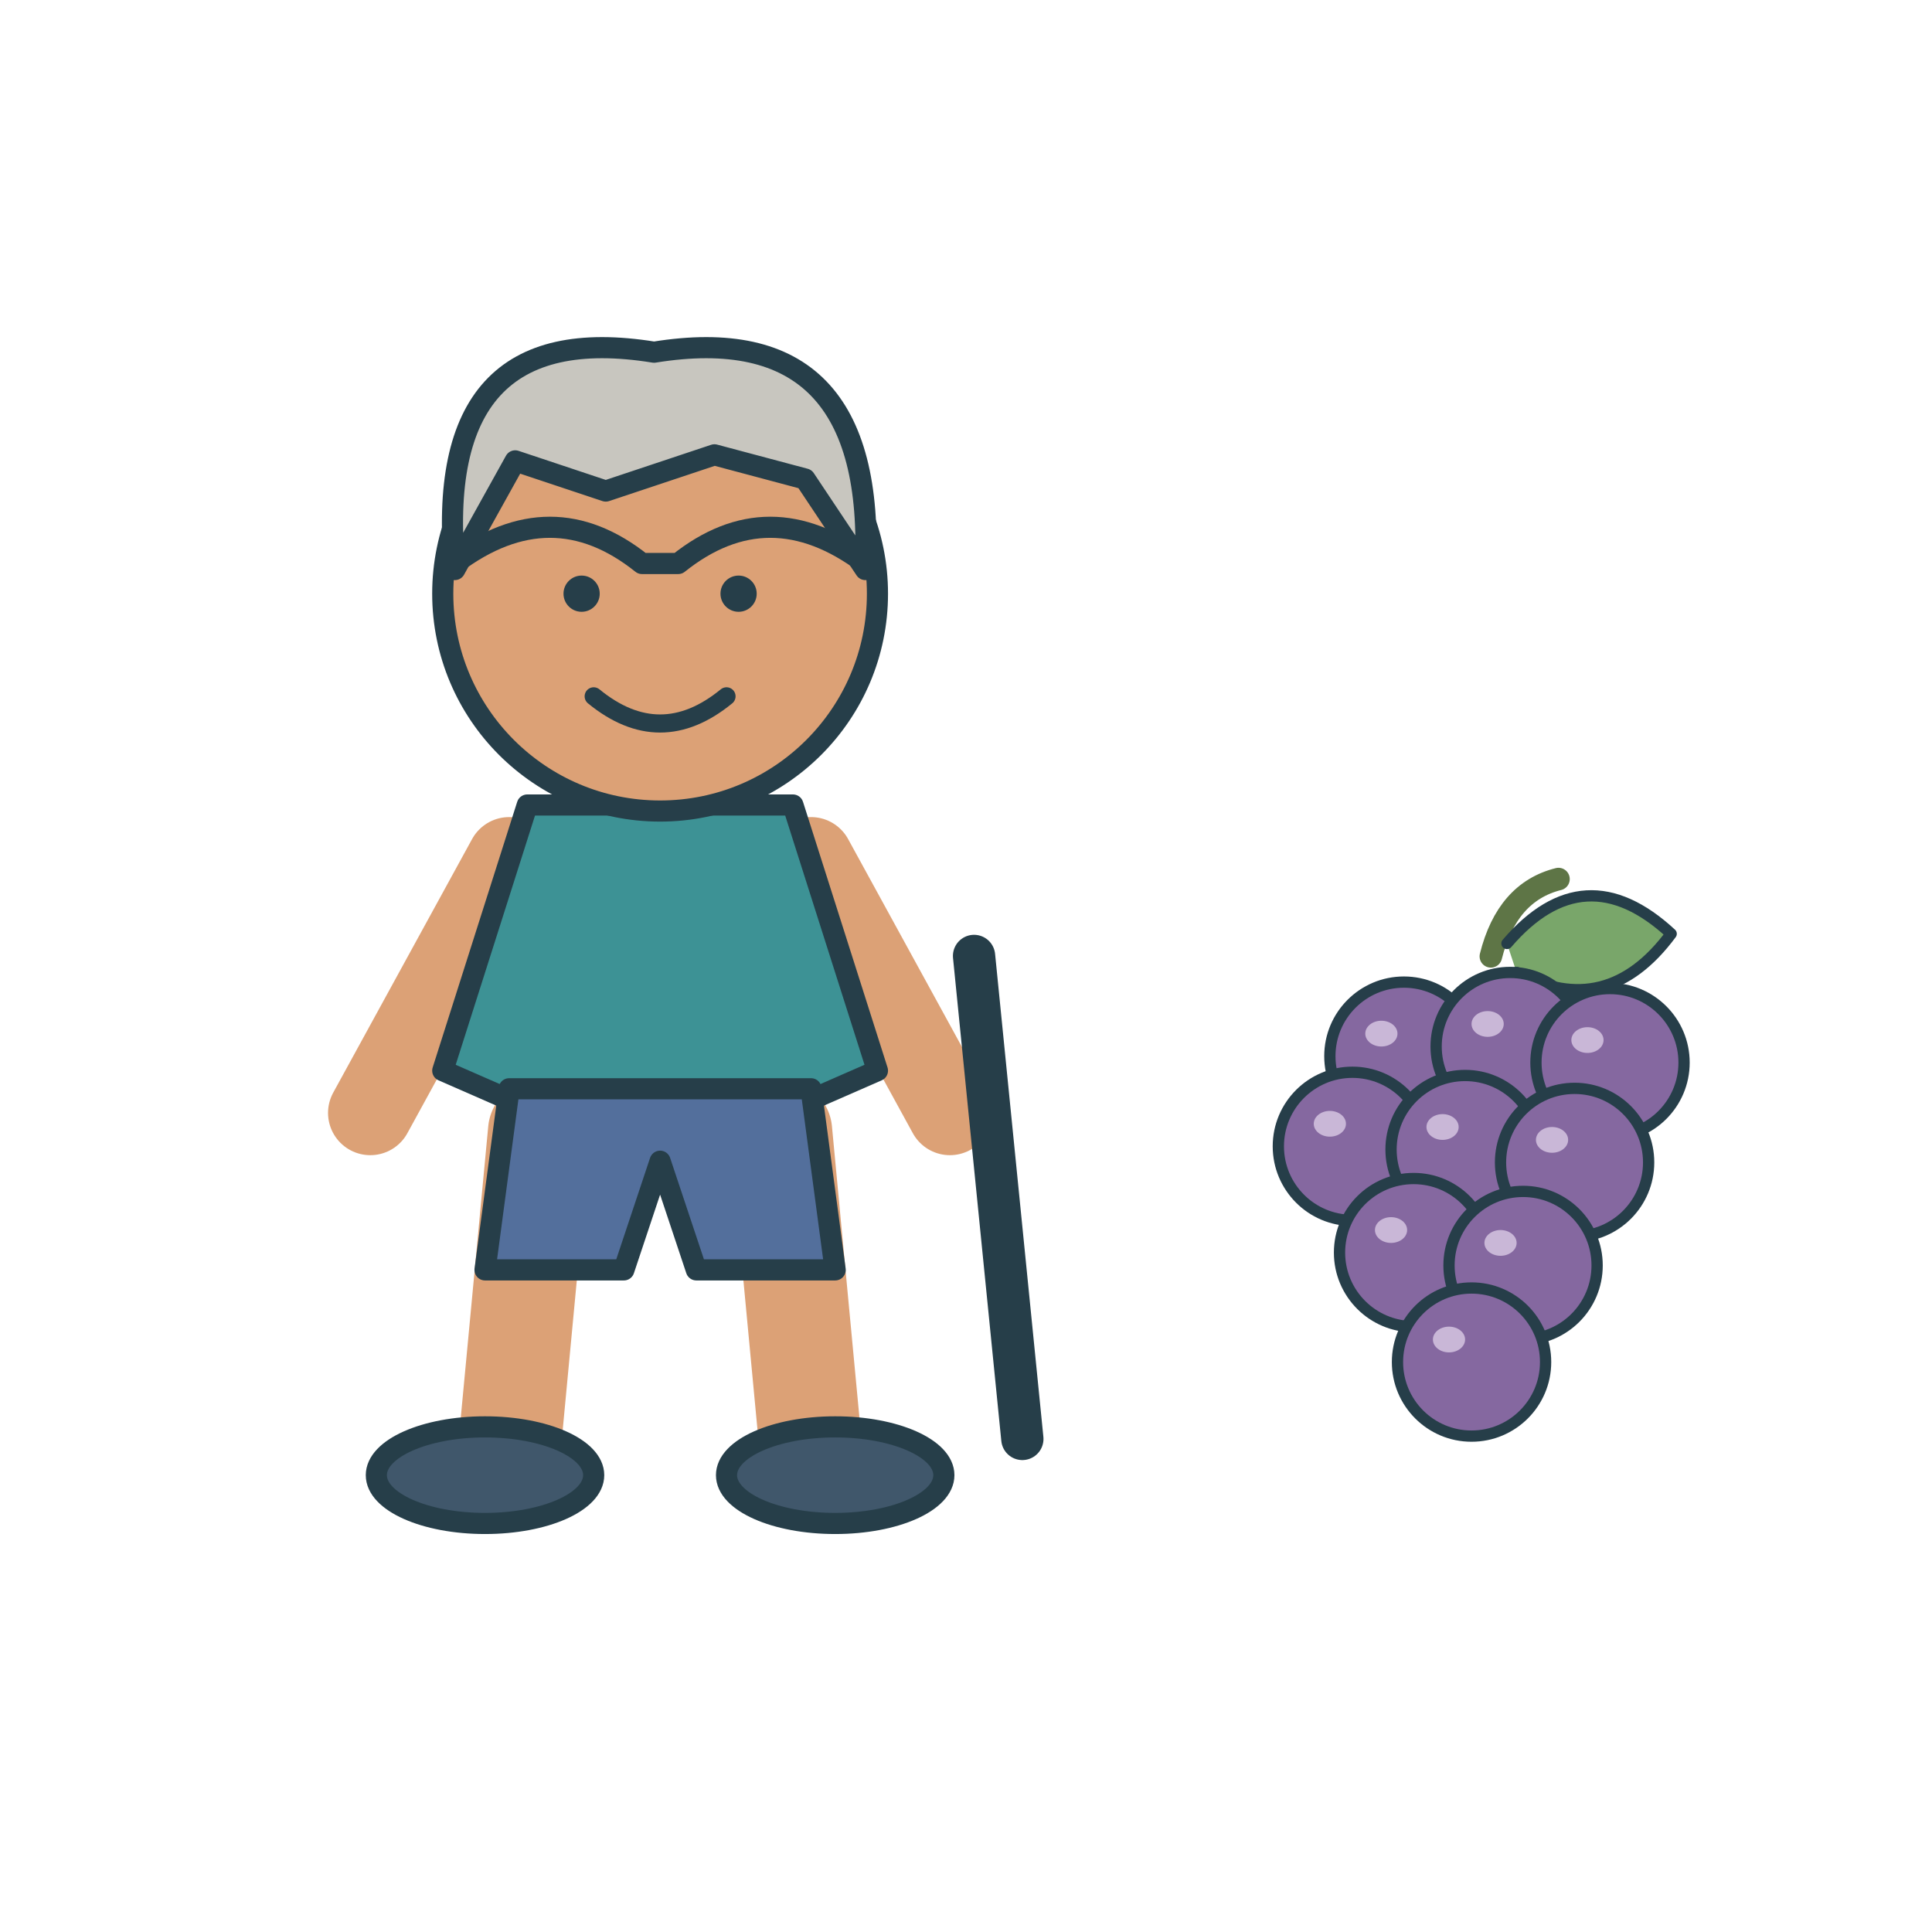
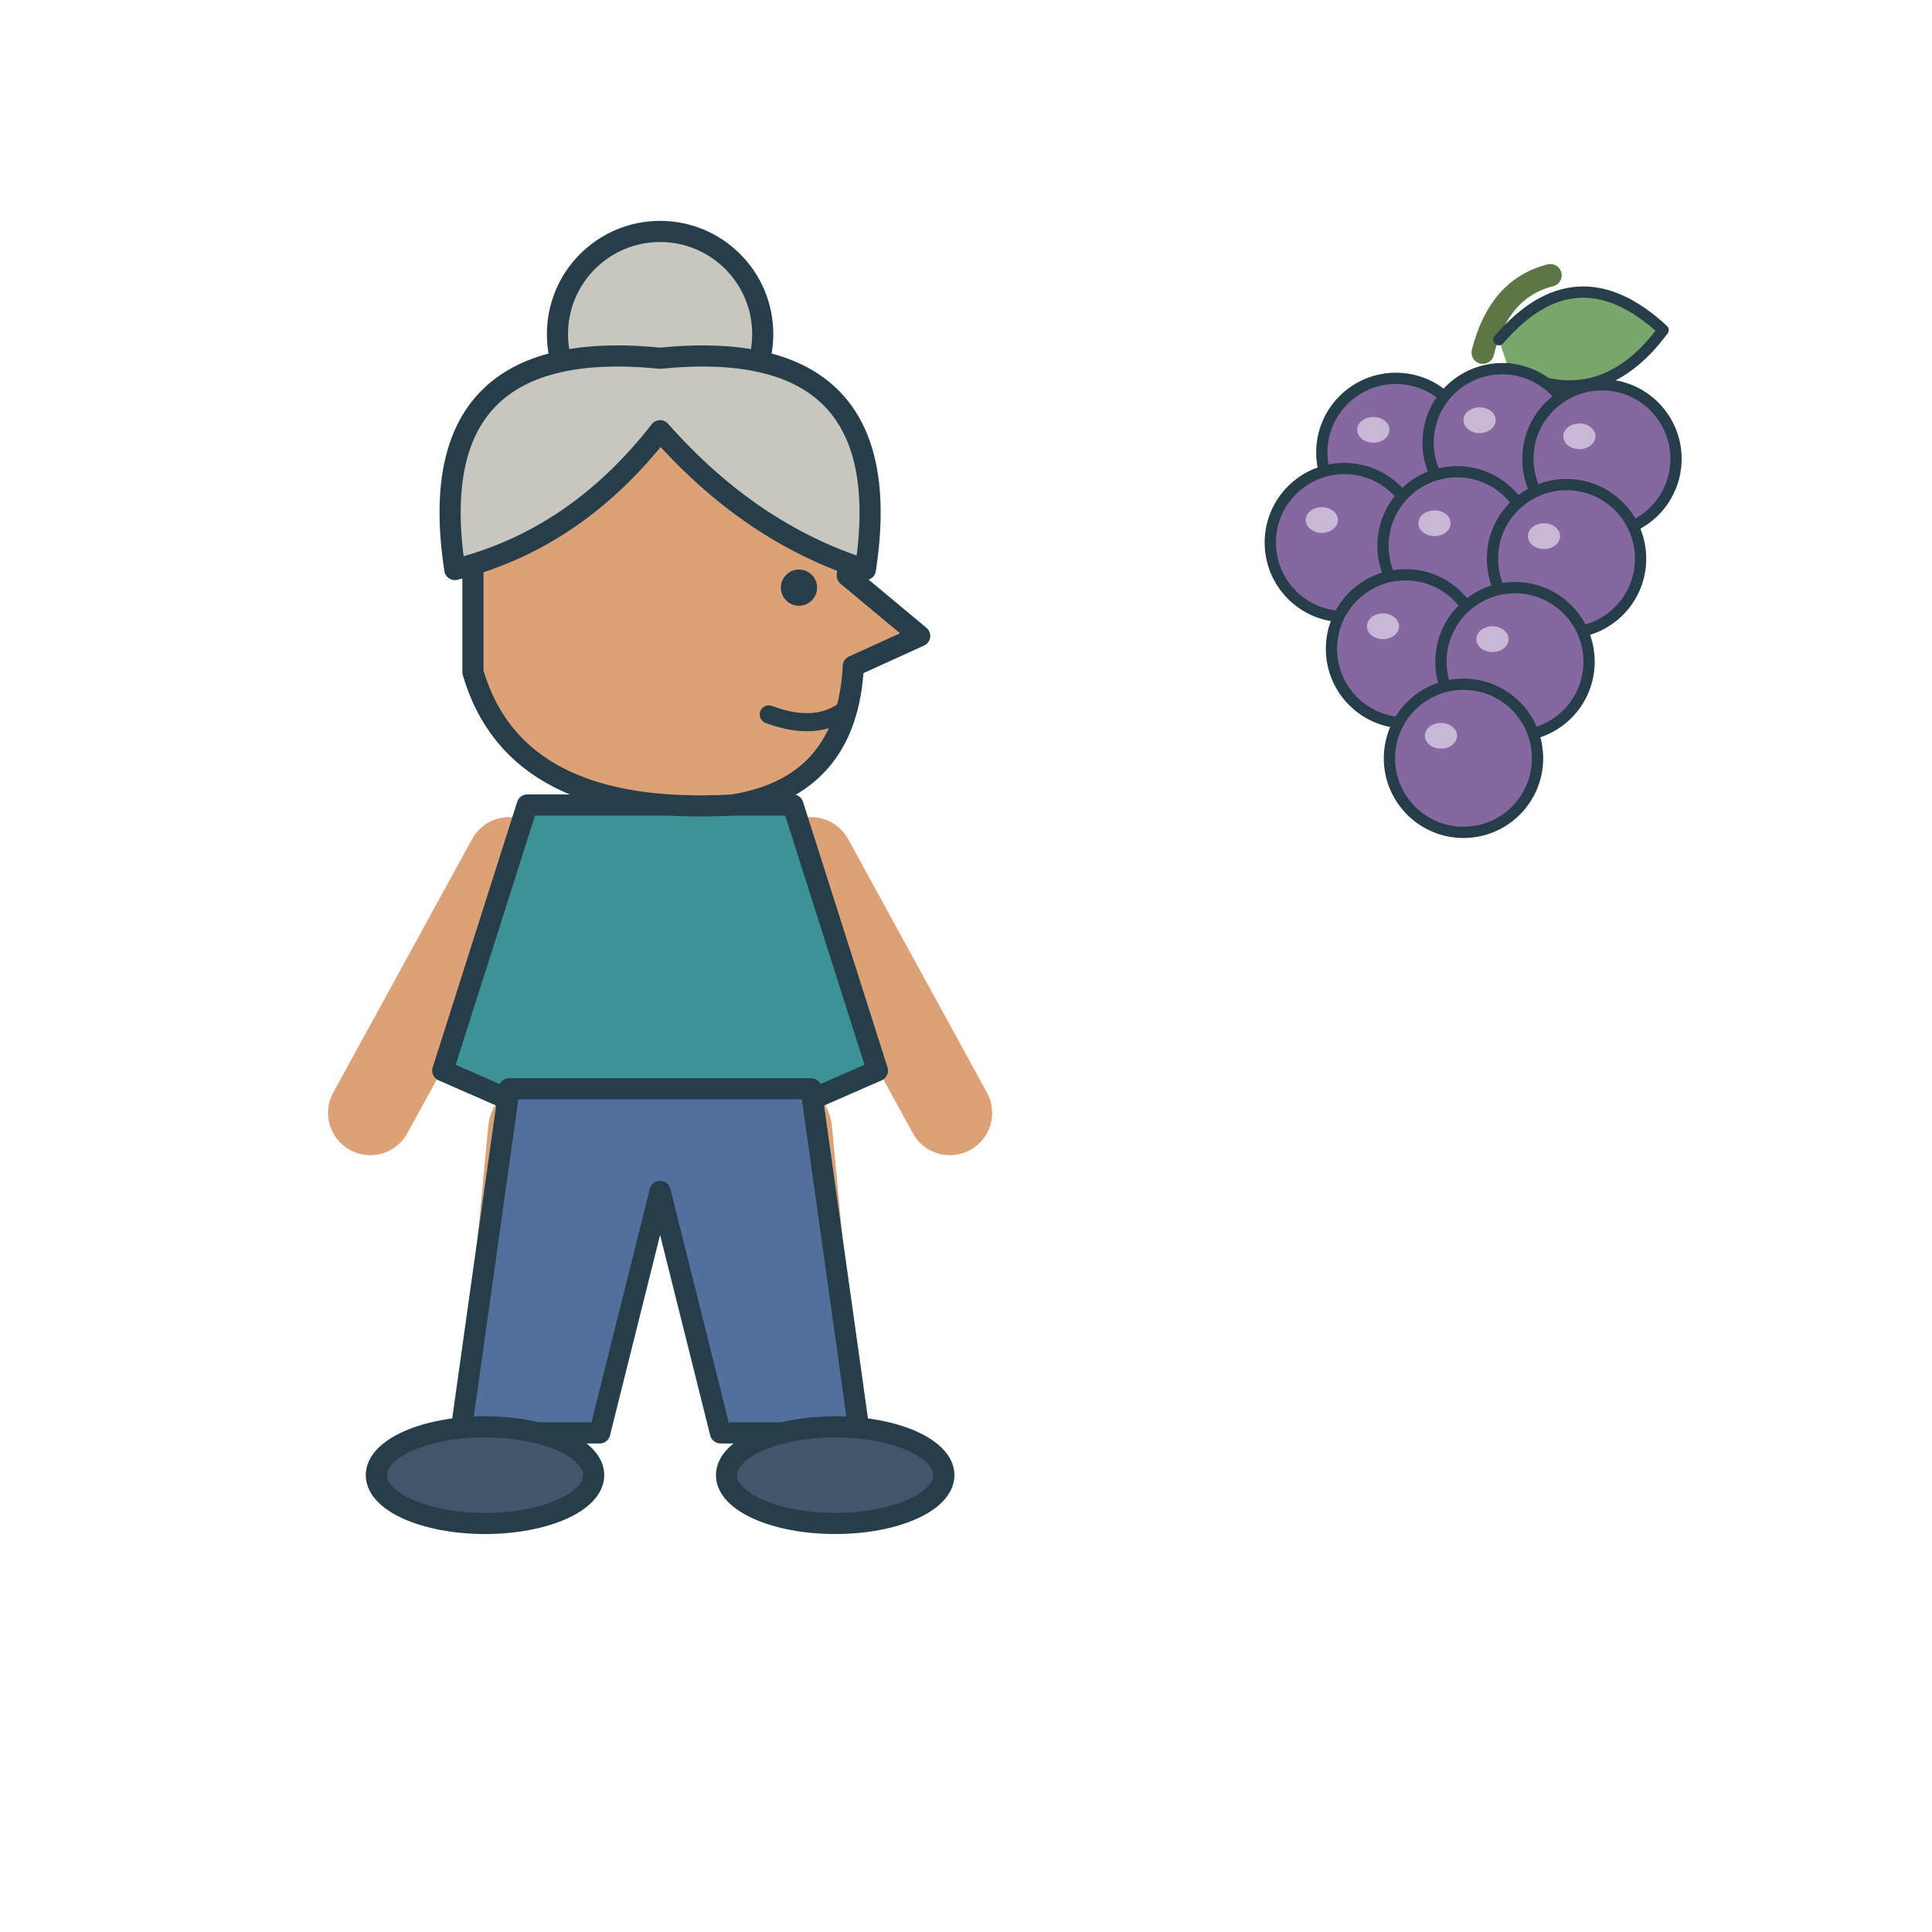
<svg xmlns="http://www.w3.org/2000/svg" viewBox="0 0 240 240">
  <g stroke="#263e49" stroke-width="3.5" stroke-linecap="round" stroke-linejoin="round">
    <g transform="translate(-8 25) scale(.75)">
+       <circle cx="120" cy="22" r="17" fill="#c8c6bf" />
      <path d="M100 154 L95 207 M140 154 L145 207" fill="none" stroke="#dca176" stroke-width="17" />
      <path d="M95 109 L72 151 M145 109 L168 151" fill="none" stroke="#dca176" stroke-width="14" />
      <path d="M98 100 L142 100 L156 144 L140 151 L100 151 L84 144 Z" fill="#3d9295" />
-       <path d="M95 147 L145 147 L149 177 L126 177 L120 159 L114 177 L91 177 Z" fill="#536f9c" />
-       <circle cx="120" cy="65" r="36" fill="#dca176" />
-       <path d="M86 61 Q82 19 119 25 Q156 19 154 61 L144 46 L129 42 L111 48 L96 43 Z" fill="#c8c6bf" />
-       <circle cx="107.0" cy="65" r="3" fill="#263e49" stroke="none" />
-       <circle cx="133.0" cy="65" r="3" fill="#263e49" stroke="none" />
-       <path d="M109 82 Q120 91 131 82" fill="none" stroke-width="3" />
+       <path d="M95 147 L145 147 L153 204 L130 204 L120 164 L110 204 L87 204 Z" fill="#536f9c" />
+       <path d="M89 46 Q113 21 142 39 Q153 48 151 62 L163 72 L152 77 Q151 97 132 100 Q96 102 89 78 Z" fill="#dca176" />
+       <path d="M86 61 Q80 22 120 26 Q160 22 154 61 Q135 55 120 38 Q106 56 86 61 Z" fill="#c8c6bf" />
+       <circle cx="143" cy="64" r="3" fill="#263e49" stroke="none" />
+       <path d="M138 85 Q146 88 151 84" fill="none" stroke-width="3" />
      <ellipse cx="91" cy="211" rx="18" ry="8" fill="#40576b" />
      <ellipse cx="149" cy="211" rx="18" ry="8" fill="#40576b" />
-       <path d="M86 60 Q102 48 117 60 M123 60 Q138 48 154 60 M117 60 L123 60" fill="none" stroke="#263e49" />
-       <path d="M172 125 L180 205" fill="none" stroke="#263e49" stroke-width="7" />
    </g>
-     <g transform="translate(138 100) scale(.4)">
+     <g transform="translate(137 25) scale(.4)">
      <path d="M118 47 Q123 27 139 23" fill="none" stroke="#5e7546" stroke-width="7" />
      <path d="M123 43 Q147 15 174 40 Q154 67 126 52" fill="#79a66a" />
      <circle cx="91" cy="78" r="23" fill="#8568a0" />
      <ellipse cx="84" cy="71" rx="5" ry="4" fill="#c9b7d7" stroke="none" />
      <circle cx="124" cy="75" r="23" fill="#8568a0" />
      <ellipse cx="117" cy="68" rx="5" ry="4" fill="#c9b7d7" stroke="none" />
      <circle cx="155" cy="80" r="23" fill="#8568a0" />
      <ellipse cx="148" cy="73" rx="5" ry="4" fill="#c9b7d7" stroke="none" />
      <circle cx="75" cy="106" r="23" fill="#8568a0" />
      <ellipse cx="68" cy="99" rx="5" ry="4" fill="#c9b7d7" stroke="none" />
      <circle cx="110" cy="107" r="23" fill="#8568a0" />
      <ellipse cx="103" cy="100" rx="5" ry="4" fill="#c9b7d7" stroke="none" />
      <circle cx="144" cy="111" r="23" fill="#8568a0" />
      <ellipse cx="137" cy="104" rx="5" ry="4" fill="#c9b7d7" stroke="none" />
      <circle cx="94" cy="139" r="23" fill="#8568a0" />
      <ellipse cx="87" cy="132" rx="5" ry="4" fill="#c9b7d7" stroke="none" />
      <circle cx="128" cy="143" r="23" fill="#8568a0" />
      <ellipse cx="121" cy="136" rx="5" ry="4" fill="#c9b7d7" stroke="none" />
      <circle cx="112" cy="173" r="23" fill="#8568a0" />
      <ellipse cx="105" cy="166" rx="5" ry="4" fill="#c9b7d7" stroke="none" />
    </g>
  </g>
</svg>
